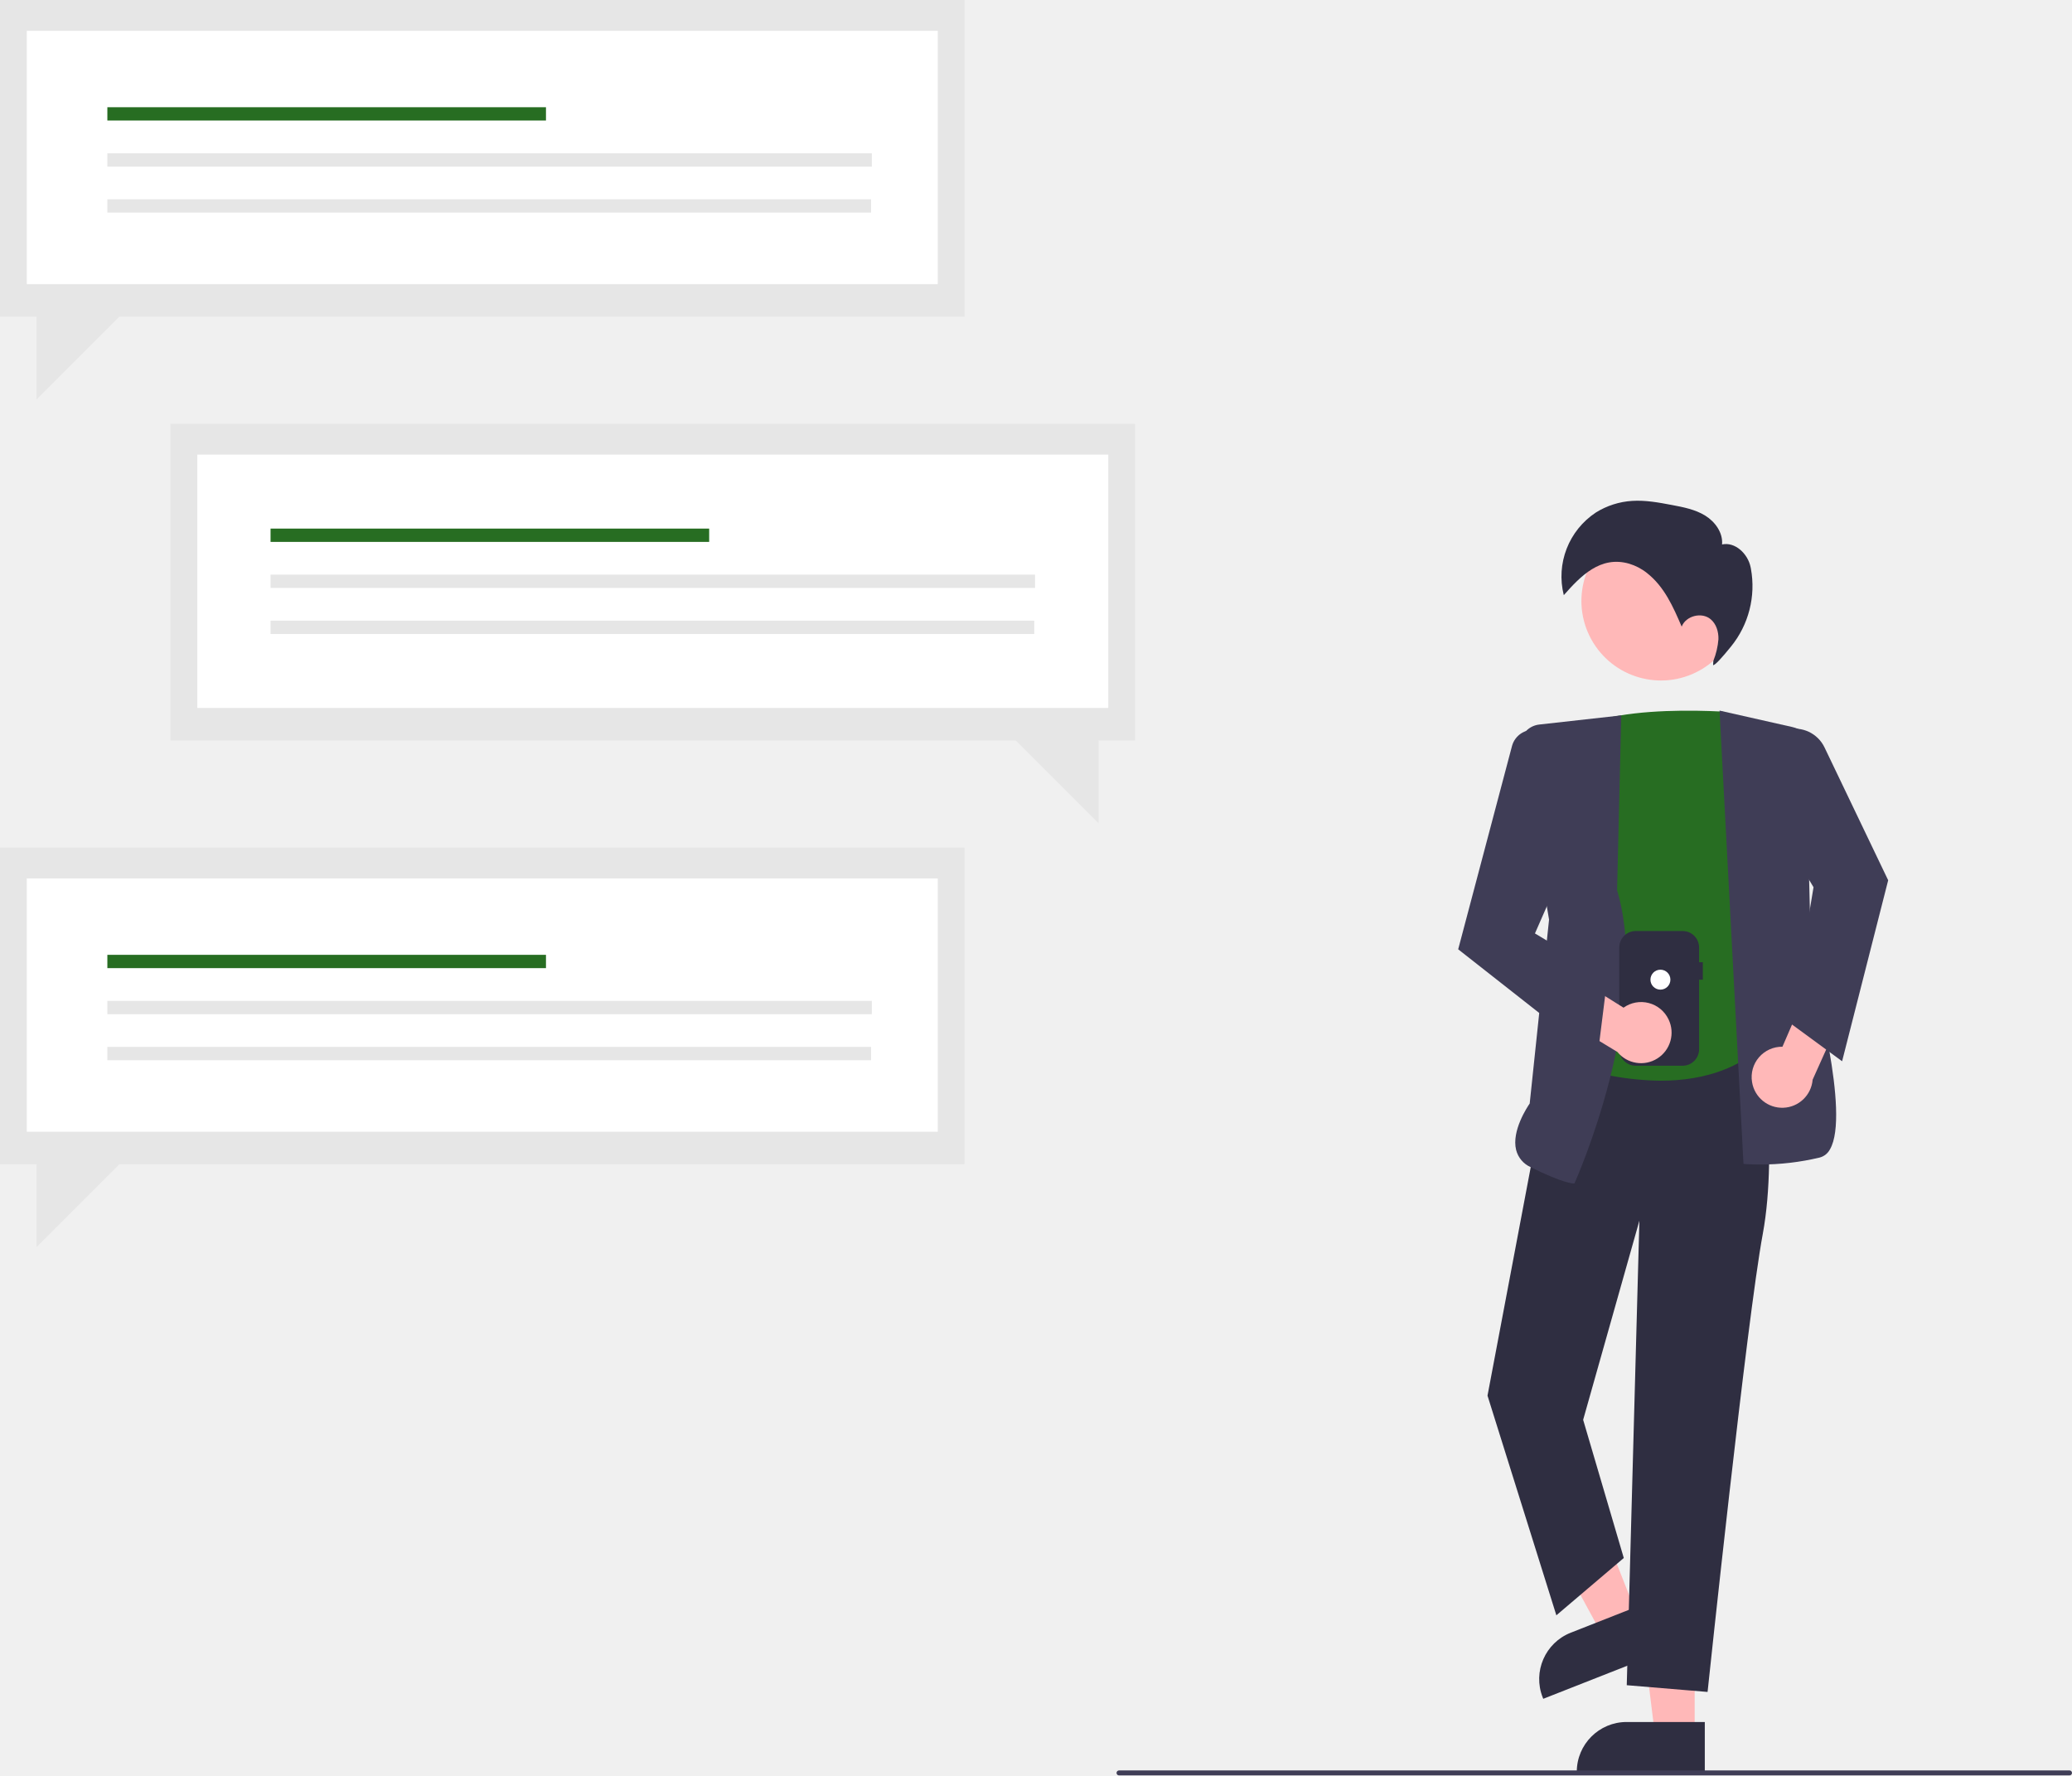
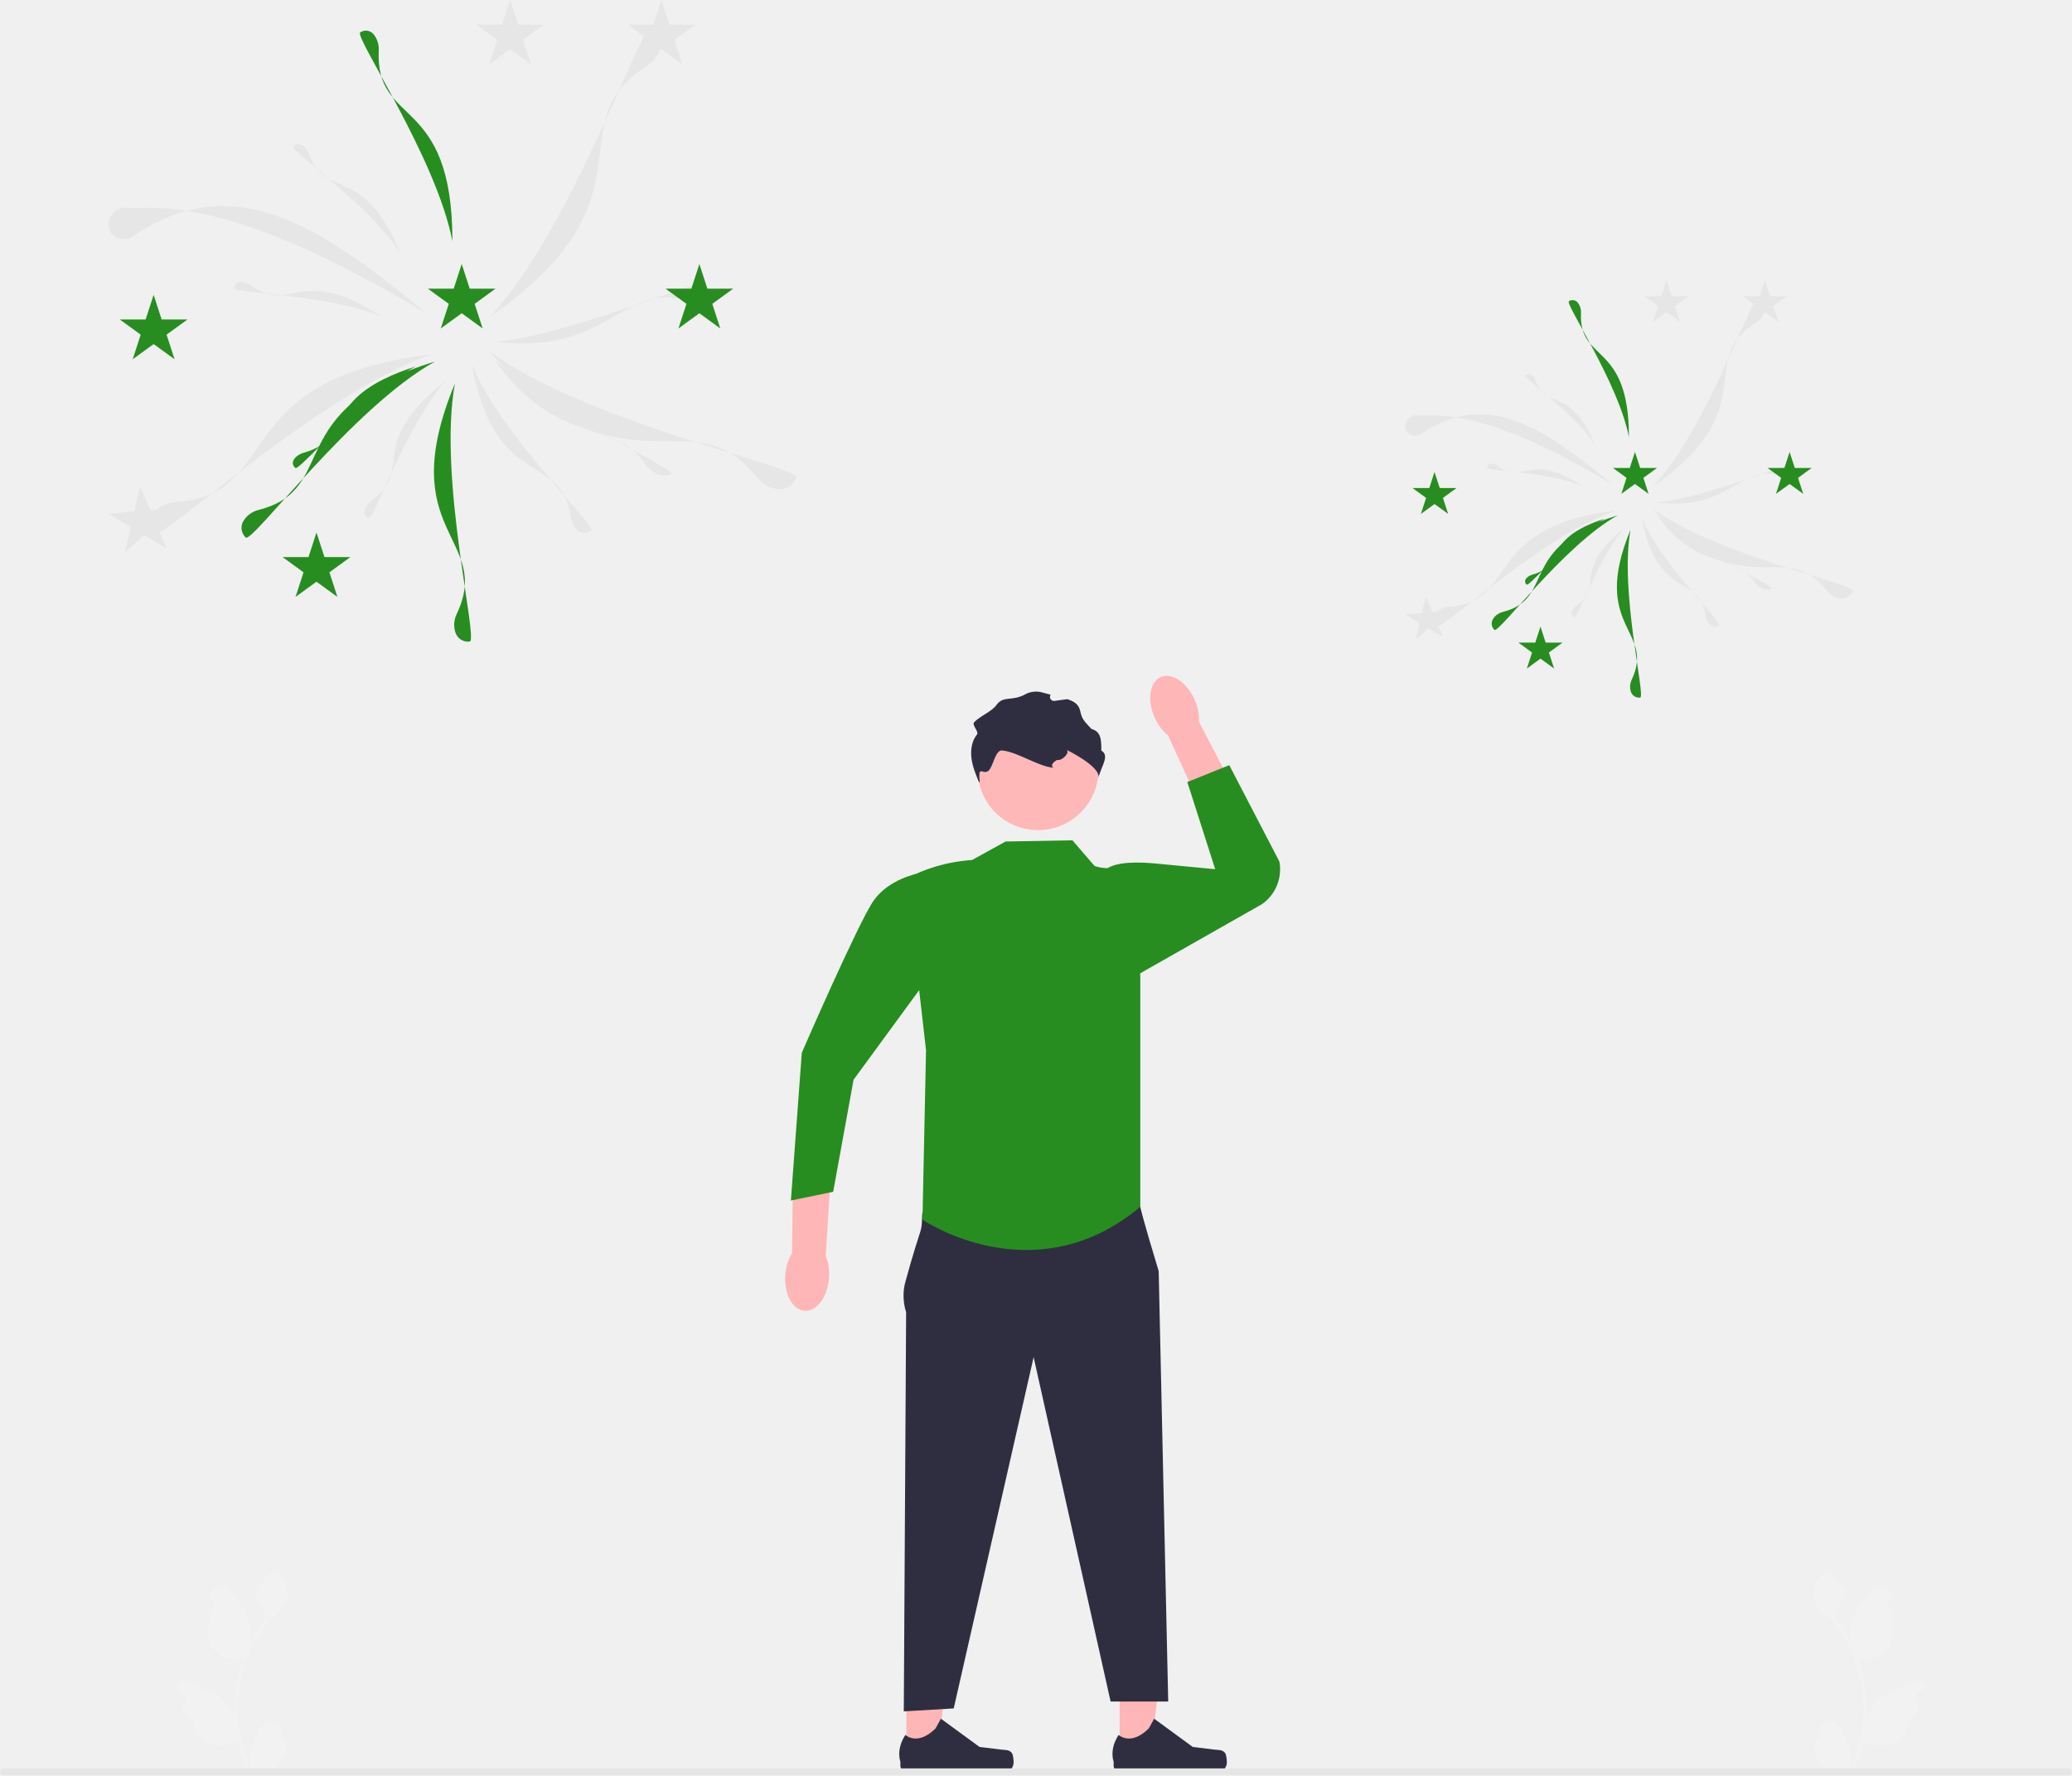
- <svg xmlns="http://www.w3.org/2000/svg" data-name="Layer 1" width="830.567" height="711.727" viewBox="0 0 830.567 711.727">
-   <polygon points="68.348 169.893 455 169.893 455 296.824 440.354 296.824 440.354 330.021 407.157 296.824 68.348 296.824 68.348 169.893" fill="#e6e6e6" />
-   <rect x="79.088" y="182.253" width="365.172" height="101.545" fill="#fff" />
-   <rect x="108.453" y="211.9" width="175.821" height="5.336" fill="#276d22" />
-   <rect x="108.453" y="230.358" width="306.441" height="5.336" fill="#e6e6e6" />
-   <rect x="108.453" y="248.816" width="306.141" height="5.336" fill="#e6e6e6" />
-   <polygon points="386.652 339.785 0 339.785 0 466.717 14.646 466.717 14.646 499.914 47.843 466.717 386.652 466.717 386.652 339.785" fill="#e6e6e6" />
-   <rect x="10.74" y="352.146" width="365.172" height="101.545" fill="#fff" />
-   <rect x="43.035" y="382.769" width="175.821" height="5.336" fill="#276d22" />
-   <rect x="43.035" y="401.227" width="306.441" height="5.336" fill="#e6e6e6" />
-   <rect x="43.035" y="419.685" width="306.141" height="5.336" fill="#e6e6e6" />
-   <polygon points="386.652 0 0 0 0 126.931 14.646 126.931 14.646 160.129 47.843 126.931 386.652 126.931 386.652 0" fill="#e6e6e6" />
-   <rect x="10.74" y="12.361" width="365.172" height="101.545" fill="#fff" />
-   <rect x="43.035" y="42.984" width="175.821" height="5.336" fill="#276d22" />
-   <rect x="43.035" y="61.442" width="306.441" height="5.336" fill="#e6e6e6" />
-   <rect x="43.035" y="79.9" width="306.141" height="5.336" fill="#e6e6e6" />
-   <polygon points="679.314 695.51 663.401 695.509 655.83 634.126 679.317 634.128 679.314 695.51" fill="#ffb8b8" />
-   <path d="M868.09,805.072l-51.313-.002v-.649a19.974,19.974,0,0,1,19.973-19.972h.001l31.34.001Z" transform="translate(-184.7166 -94.13627)" fill="#2f2e41" />
-   <polygon points="656.939 649.359 642.131 655.186 612.608 600.84 634.464 592.24 656.939 649.359" fill="#ffb8b8" />
-   <path d="M851.081,756.364l-47.75,18.789-.238-.604a19.974,19.974,0,0,1,11.271-25.899l.001-0,29.164-11.476Z" transform="translate(-184.7166 -94.13627)" fill="#2f2e41" />
-   <path d="M836.806,769.701l5.067-186.224-22.548,79.833,16.292,55.393-27.029,22.975L781.036,653.772l-.049-.155L808.371,508.87l80.991-3.918.579-.029.093.573c.078.482,7.732,48.541,1.296,83.297C884.918,623.416,869.426,770.289,869.27,771.77l-.067.631Z" transform="translate(-184.7166 -94.13627)" fill="#2f2e41" />
-   <path d="M812.567,520.48l-.457-.183,15.03-137.884.439-.11c15.275-3.819,35.856-3.485,46.765-2.947a7.205,7.205,0,0,1,6.748,6.092l18.07,119.012-.149.213c-12.493,17.846-31.581,22.697-48.649,22.697A115.2,115.2,0,0,1,812.567,520.48Z" transform="translate(-184.7166 -94.13627)" fill="#276d22" />
-   <path d="M884.143,560.764l-.543-.049L874,379l29.17,6.588A13.173,13.173,0,0,1,913.296,400.092L909.513,430.297l1.296,53.139c.903,3.264,15.673,57.335,7.467,71.424a6.544,6.544,0,0,1-4.062,3.292,101.773,101.773,0,0,1-24.058,2.815C886.474,560.966,884.199,560.77,884.143,560.764Z" transform="translate(-184.7166 -94.13627)" fill="#3f3d56" />
-   <path d="M798.239,561.997a10.321,10.321,0,0,1-5.78-6.867c-1.901-7.653,4.516-17.277,5.442-18.613l7.761-73.733-11.545-68.114a8.681,8.681,0,0,1,7.597-10.079l32.884-3.667-1.669,70.072c14.114,47.705-16.622,116.489-16.935,117.179l-.173.382h-.419C815.239,568.555,811.208,568.481,798.239,561.997Z" transform="translate(-184.7166 -94.13627)" fill="#3f3d56" />
-   <circle cx="850.518" cy="335.048" r="31.882" transform="translate(-241.1986 354.8819) rotate(-28.6632)" fill="#ffb8b8" />
-   <path d="M887.025,527.879a12.172,12.172,0,0,1,12.192-14.132l11.035-25.532,17.151,2.922L911.313,526.974a12.238,12.238,0,0,1-24.288.905Z" transform="translate(-184.7166 -94.13627)" fill="#ffb8b8" />
-   <path d="M902.562,504.483l9.113-54.677-15.566-25.943,3.965-37.012.883-.221a13.251,13.251,0,0,1,15.112,7.105l25.427,53.066.102.212-18.468,72.554Z" transform="translate(-184.7166 -94.13627)" fill="#3f3d56" />
-   <path d="M871.414,360.757c.729.211,3.788-3.245,7.139-7.387a38.472,38.472,0,0,0,8.02-31.252c-.046-.247-.093-.481-.139-.701-1.11-5.28-6.146-10.144-11.425-9.026.399-4.678-2.752-9.084-6.745-11.553s-8.725-3.385-13.338-4.255c-5.263-.993-10.593-1.991-15.938-1.652a31.108,31.108,0,0,0-14.533,4.642,30.683,30.683,0,0,0-12.886,33.15c6.717-7.628,14.678-15.925,26.183-12.619a21.109,21.109,0,0,1,7.159,3.744c6.993,5.492,10.508,13.58,13.909,21.483,1.699-4.325,8-5.952,11.58-2.99,2.298,1.901,3.244,5.062,3.157,8.043a29.615,29.615,0,0,1-2.041,8.674" transform="translate(-184.7166 -94.13627)" fill="#2f2e41" />
-   <path d="M867.303,479.864h-1.5v-5.901a6.606,6.606,0,0,0-6.599-6.599H840.402a6.606,6.606,0,0,0-6.599,6.599V514.765a6.606,6.606,0,0,0,6.599,6.599h18.803a6.606,6.606,0,0,0,6.599-6.599V486.864h1.5Z" transform="translate(-184.7166 -94.13627)" fill="#2f2e41" />
-   <circle cx="665.586" cy="392.727" r="4" fill="#fff" />
-   <path d="M853.567,502.802a12.172,12.172,0,0,0-18.059-4.713L811.93,483.334,799.468,495.475l33.59,20.37A12.238,12.238,0,0,0,853.567,502.802Z" transform="translate(-184.7166 -94.13627)" fill="#ffb8b8" />
-   <path d="M769.235,474.693l21.575-81.506a8.724,8.724,0,0,1,9.946-6.32l7.418,1.348,7.904,43.473L800.003,468.332l29.079,17.458-4.089,32.711Z" transform="translate(-184.7166 -94.13627)" fill="#3f3d56" />
-   <path d="M1014.283,805.864h-381a1,1,0,0,1,0-2h381a1,1,0,0,1,0,2Z" transform="translate(-184.7166 -94.13627)" fill="#3f3d56" />
+ <svg xmlns="http://www.w3.org/2000/svg" width="611.492" height="523.953" viewBox="0 0 611.492 523.953">
+   <path d="M84.105,513.252c-1.217,.076-1.89-1.436-.969-2.317l.092-.364-.036-.087c-1.231-2.935-5.402-2.914-6.622,.025-1.083,2.609-2.462,5.222-2.802,7.98-.152,1.218-.084,2.458,.186,3.653-2.538-5.544-3.873-11.597-3.873-17.685,0-1.53,.084-3.059,.255-4.585,.141-1.248,.335-2.488,.586-3.717,1.358-6.643,4.3-12.971,8.542-18.256,2.039-1.115,3.74-2.858,4.768-4.946,.369-.753,.658-1.564,.795-2.389-.232,.03-.875-3.504-.7-3.721-.323-.491-.902-.735-1.256-1.214-1.757-2.382-4.177-1.966-5.441,1.271-2.699,1.362-2.726,3.622-1.069,5.795,1.054,1.383,1.199,3.253,2.123,4.733-.095,.122-.194,.24-.289,.362-1.744,2.237-3.253,4.642-4.525,7.168,.359-2.808-.171-6.19-1.076-8.371-1.03-2.484-2.96-4.577-4.66-6.725-2.042-2.58-6.229-1.454-6.588,1.816l-.01,.095c.252,.142,.5,.294,.741,.454,1.378,.911,.902,3.048-.731,3.3l-.037,.006c.091,.909,.247,1.811,.476,2.698-2.181,8.433,2.527,11.505,9.25,11.643,.148,.076,.293,.152,.441,.225-.681,1.918-1.225,3.885-1.629,5.879-.361,1.762-.613,3.542-.753,5.331-.175,2.256-.16,4.524,.03,6.777l-.011-.08c-.483-2.481-1.83-4.798-3.786-6.404-2.913-2.393-7.03-3.275-10.173-5.198-1.513-.926-3.452,.271-3.188,2.025l.013,.084c.468,.19,.925,.411,1.366,.658,.252,.142,.5,.294,.741,.454,1.378,.911,.902,3.048-.731,3.3l-.037,.006-.076,.011c.803,1.906,1.921,3.676,3.322,5.201,1.364,7.362,7.22,8.061,13.485,5.917h.004c.685,2.983,1.686,5.898,2.972,8.675h10.616c.038-.118,.072-.24,.107-.358-.982,.061-1.971,.004-2.937-.175,.788-.966,1.575-1.941,2.363-2.907,.019-.019,.034-.038,.049-.057,.4-.495,.803-.985,1.202-1.48l0-.001c.025-1.518-.157-3.032-.518-4.501l-0-0-0-0,0,0Z" fill="#f2f2f2" />
+   <path d="M535.947,513.252c1.217,.076,1.89-1.436,.969-2.317l-.092-.364,.036-.087c1.231-2.935,5.402-2.914,6.622,.025,1.083,2.609,2.462,5.222,2.802,7.98,.152,1.218,.084,2.458-.186,3.653,2.538-5.544,3.873-11.597,3.873-17.685,0-1.53-.084-3.059-.255-4.585-.141-1.248-.335-2.488-.586-3.717-1.358-6.643-4.3-12.971-8.542-18.256-2.039-1.115-3.74-2.858-4.768-4.946-.369-.753-.658-1.564-.795-2.389,.232,.03,.875-3.504,.7-3.721,.323-.491,.902-.735,1.256-1.214,1.757-2.382,4.177-1.966,5.441,1.271,2.699,1.362,2.726,3.622,1.069,5.795-1.054,1.383-1.199,3.253-2.123,4.733,.095,.122,.194,.24,.289,.362,1.744,2.237,3.253,4.642,4.525,7.168-.359-2.808,.171-6.19,1.076-8.371,1.03-2.484,2.96-4.577,4.66-6.725,2.042-2.58,6.229-1.454,6.588,1.816l.01,.095c-.253,.142-.5,.294-.741,.454-1.378,.911-.902,3.048,.731,3.3l.037,.006c-.091,.909-.247,1.811-.476,2.698,2.181,8.433-2.527,11.505-9.25,11.643-.148,.076-.293,.152-.441,.225,.681,1.918,1.225,3.885,1.629,5.879,.361,1.762,.613,3.542,.753,5.331,.175,2.256,.16,4.524-.03,6.777l.011-.08c.483-2.481,1.83-4.798,3.786-6.404,2.913-2.393,7.03-3.275,10.173-5.198,1.513-.926,3.452,.271,3.188,2.025l-.013,.084c-.468,.19-.925,.411-1.366,.658-.253,.142-.5,.294-.741,.454-1.378,.911-.902,3.048,.731,3.3l.037,.006,.076,.011c-.803,1.906-1.921,3.676-3.322,5.201-1.364,7.362-7.22,8.061-13.485,5.917h-.004c-.685,2.983-1.686,5.898-2.972,8.675h-10.616c-.038-.118-.072-.24-.107-.358,.982,.061,1.971,.004,2.937-.175-.788-.966-1.575-1.941-2.363-2.907-.019-.019-.034-.038-.05-.057-.4-.495-.803-.985-1.202-1.48l-0-.001c-.025-1.518,.157-3.032,.518-4.501l0-0v-0l0,0Z" fill="#f2f2f2" />
+   <g>
+     <polygon points="330.425 517.749 339.537 517.748 343.872 482.6 330.423 482.601 330.425 517.749" fill="#ffb6b6" />
+     <path d="M361.645,517.542h0c.284,.478,.433,2.02,.433,2.576h0c0,1.708-1.385,3.093-3.093,3.093h-28.22c-1.165,0-2.11-.945-2.11-2.11v-1.175s-1.396-3.531,1.478-7.883c0,0,3.572,3.408,8.91-1.93l1.574-2.852,11.394,8.333,6.315,.777c1.382,.17,2.607-.026,3.317,1.171h-0Z" fill="#2f2e41" />
+   </g>
+   <g>
+     <polygon points="267.493 517.749 276.605 517.748 280.94 482.6 267.491 482.601 267.493 517.749" fill="#ffb6b6" />
+     <path d="M298.713,517.542h0c.284,.478,.433,2.02,.433,2.576h0c0,1.708-1.385,3.093-3.093,3.093h-28.22c-1.165,0-2.11-.945-2.11-2.11v-1.175s-1.396-3.531,1.478-7.883c0,0,3.572,3.408,8.91-1.93l1.574-2.852,11.394,8.333,6.315,.777c1.382,.17,2.607-.026,3.317,1.171h-0Z" fill="#2f2e41" />
+   </g>
+   <path id="b-174" d="M1.018,523.953H610.474c.562,0,1.018-.456,1.018-1.018s-.456-1.018-1.018-1.018H1.018c-.562,0-1.018,.456-1.018,1.018s.456,1.018,1.018,1.018Z" fill="#e6e6e6" />
+   <path id="c-175" d="M333.149,351.75l3.377,4.442s.306,2.074,5.428,18.974l2.81,127.022h-17l-22.719-101.633-23.582,103.671-14.735,.869,.691-117.833s-1.552-4.1-.232-8.906c5.052-18.391,4.76-13.543,4.968-19.838,.263-7.982,60.994-6.768,60.994-6.768Z" fill="#2f2e41" />
+   <circle id="d" cx="306.353" cy="227.172" r="17.837" fill="#feb8b8" />
+   <path id="e-176" d="M296.763,248.365l-9.87,5.455c-8.235,.596-14.14,2.787-19.388,5.429l5.787,50.738-1.053,49.978s32.819,22.483,64.289-3.774v-67.908l-1.477-27.006c-.172-3.149-2.957-5.592-6.083-5.178-1.785,.236-3.841,.191-5.941-.509l-6.532-7.581-19.73,.356v-0Z" fill="#278d20" />
+   <g>
+     <path d="M352.567,206.509c.995,2.245,1.401,4.528,1.269,6.508l10.833,20.786-10.042,4.865-9.907-21.609c-1.556-1.231-2.975-3.065-3.971-5.31-2.274-5.128-1.472-10.459,1.792-11.906s7.752,1.537,10.026,6.666h0v0Z" fill="#ffb6b6" />
+     <path id="f-177" d="M323.026,255.59l2.988,1.367c2.742-2.947,11-2.483,15.007-2.101l17.609,1.679-8.223-25.725,12.379-4.982,14.792,28.467c.895,4.829-1.113,9.736-5.136,12.554l-37.74,21.432-4.387-29.357-7.29-3.334v-0Z" fill="#278d20" />
+   </g>
+   <g>
+     <path d="M231.763,376.255c.188-2.448,.913-4.651,1.968-6.332l.318-23.437,11.148,.477-1.522,23.723c.786,1.822,1.166,4.11,.978,6.558-.429,5.593-3.663,9.906-7.222,9.633s-6.097-5.029-5.667-10.622h0l0-0,0,0Z" fill="#ffb6b6" />
+     <path id="g-178" d="M275.766,265.66l-5.123-7.781s-8.355,1.595-12.794,7.894-21.22,44.934-21.22,44.934l-3.222,43.613,12.481-2.571,6.022-33.076,19.365-26.462,4.491-26.552-0,0Z" fill="#278d20" />
+   </g>
+   <path d="M324.19,229.538c.67-3.4-9.669-8.349-9.65-8.343,1.605,.512-.919,3.453-2.568,3.106,0,0-2.422,1.232-1.102,2.292-4.55-.39-10.629-4.714-15.179-5.104-1.83-.16-2.539,4.253-3.689,5.683-1.74,2.19-3.485-2.165-2.841,3.637h-.26c-.95-2.29-1.9-4.62-2.21-7.08-.3-2.46,.12-5.11,1.69-7.03,.52-.65-1.523-2.79-.973-3.41,1.75-2.01,5.143-3.11,6.703-5.26,2.065-2.848,4.414-.838,8.714-3.233,1.125-.627,3.08-.852,4.326-.527l2.91,.76h0c-.567,.851,.135,1.973,1.148,1.835l3.792-.515c1.43,.46,2.79,1.14,3.43,2.45,.39,.78,.46,1.69,.76,2.51,.55,1.51,1.85,2.6,2.89,3.82,2.796,.814,2.946,2.904,2.946,6.409,2.606,1.462-.113,4.73-.836,8v0Z" fill="#2f2e41" />
+   <g>
+     <path d="M32.306,64.669h0c.812-2.28,3.076-3.625,5.381-3.367,.961,.108,1.921,.193,2.886,.137,24.07-1.416,53.882,12.366,85.619,31.24h0c-29.053-23.508-55.643-44.304-86.917-22.933-2.234,1.526-5.399,.987-6.698-1.386-.522-.953-.711-2.096-.399-3.274,.037-.139,.08-.278,.129-.416h-0v-0Z" fill="#e6e6e6" />
+     <path d="M192.839,8.282h0c1.984,1.265,2.8,3.67,2.139,5.815l-.075,.242c-.663,2.153-2.106,3.961-4.018,5.152-27.369,17.038,4.319,38.844-46.334,74.04v-0c24.528-26.247,44.704-87.029,47.768-85.539,.177,.086,.35,.183,.52,.291h0Z" fill="#e6e6e6" />
+     <path d="M234.79,141.519h0c-1.02,2.12-3.312,3.216-5.52,2.814l-.249-.045c-2.216-.403-4.183-1.621-5.592-3.378-20.167-25.153-38.056,8.899-79.016-37.218h0c28.973,21.239,91.72,34.057,90.605,37.277-.064,.185-.14,.369-.227,.551v0h0Z" fill="#e6e6e6" />
+     <path d="M197.929,139.947h0c-1.05,.583-2.744,.501-4.112-.131l-.154-.071c-1.373-.634-2.435-1.524-3.036-2.497-8.596-13.927-26.443-4.889-44.803-31.289h0c15.051,14.354,53.665,32.849,52.353,33.828-.076,.056-.158,.11-.248,.16h0Z" fill="#e6e6e6" />
+     <path d="M206.212,84.398h0c-.26,1.173-1.444,2.387-2.824,2.992l-.156,.068c-1.385,.608-2.755,.813-3.882,.618-16.125-2.796-21.189,16.558-53.125,12.806h0c20.724-1.754,60.168-18.407,60.032-16.775-.008,.094-.023,.191-.045,.292h0Z" fill="#e6e6e6" />
+     <path d="M44.832,157.144h0c-1.158-2.048-.749-4.556,.842-6.138l.179-.179c1.596-1.589,3.72-2.508,5.967-2.661,32.165-2.191,14.428-36.322,75.676-43.611v0c-33.981,11.655-80.336,55.845-82.342,53.09-.116-.159-.223-.326-.322-.501v0Z" fill="#e6e6e6" />
+     <path d="M174.185,156.776h0c-1.19,.794-2.717,.636-3.733-.289l-.115-.104c-1.02-.928-1.656-2.207-1.836-3.592-2.568-19.821-22.453-7.555-29.222-45.181h0c8.343,20.587,36.777,47.602,35.195,48.948-.091,.078-.188,.15-.289,.218h0Z" fill="#e6e6e6" />
+     <path d="M138.161,189.377h0c-1.822,.015-3.357-1.21-3.816-2.891l-.052-.19c-.462-1.687-.271-3.481,.483-5.069,10.796-22.736-18.978-23.543-.521-68.014h0c-5.11,27.547,6.989,75.808,4.367,76.134-.151,.019-.305,.029-.461,.03h0Z" fill="#278d20" />
+     <path d="M72.195,158.306h0c-1.174-1.394-1.209-3.357-.208-4.784l.113-.161c1.004-1.432,2.507-2.43,4.212-2.862,24.396-6.19,6.023-29.634,52.045-43.789v0c-24.474,13.638-53.921,53.742-55.845,51.931-.111-.104-.217-.216-.317-.335h0Z" fill="#278d20" />
+     <path d="M86.998,137.952h0c-.743-.694-.763-1.738-.126-2.539l.072-.09c.638-.804,1.592-1.397,2.673-1.698,15.47-4.304,3.852-16.029,33.037-25.467h0c-15.527,8.273-34.237,30.845-35.455,29.96-.07-.051-.137-.106-.201-.165h0Z" fill="#278d20" />
+     <path d="M108.632,152.785h0c-.939-.389-1.325-1.359-1.01-2.332l.035-.11c.315-.977,.999-1.868,1.906-2.529,12.971-9.465-2.027-16.36,21.98-35.453h0c-11.63,13.202-21.213,40.909-22.664,40.508-.084-.023-.166-.051-.246-.084h0Z" fill="#e6e6e6" />
+     <polygon points="45.34 87.024 47.699 94.285 55.334 94.285 49.157 98.772 51.517 106.033 45.34 101.546 39.164 106.033 41.523 98.772 35.346 94.285 42.981 94.285 45.34 87.024" fill="#278d20" />
+     <polygon points="150.548 0 152.907 7.261 160.542 7.261 154.365 11.748 156.725 19.009 150.548 14.522 144.372 19.009 146.731 11.748 140.554 7.261 148.189 7.261 150.548 0" fill="#e6e6e6" />
+     <polygon points="206.399 77.932 208.758 85.193 216.393 85.193 210.217 89.68 212.576 96.941 206.399 92.454 200.223 96.941 202.582 89.68 196.406 85.193 204.04 85.193 206.399 77.932" fill="#278d20" />
+     <polygon points="93.398 157.162 95.757 164.423 103.392 164.423 97.215 168.911 99.575 176.172 93.398 171.684 87.222 176.172 89.581 168.911 83.404 164.423 91.039 164.423 93.398 157.162" fill="#278d20" />
+     <polygon points="136.261 77.932 138.62 85.193 146.254 85.193 140.078 89.68 142.437 96.941 136.261 92.454 130.084 96.941 132.443 89.68 126.267 85.193 133.901 85.193 136.261 77.932" fill="#278d20" />
+     <polygon points="195.204 0 197.563 7.261 205.197 7.261 199.021 11.748 201.38 19.009 195.204 14.522 189.027 19.009 191.386 11.748 185.21 7.261 192.844 7.261 195.204 0" fill="#e6e6e6" />
+     <polygon points="41.339 143.502 44.331 150.526 51.935 149.851 46.18 154.867 49.171 161.891 42.622 157.967 36.867 162.983 38.575 155.542 32.026 151.618 39.631 150.943 41.339 143.502" fill="#e6e6e6" />
+     <path d="M106.65,9.354h0c1.377-.678,2.925-.221,3.801,1.008l.099,.139c.88,1.232,1.298,2.792,1.225,4.386-1.05,22.825,21.779,12.622,21.741,56.295h-0c-4.771-24.743-29.091-60.405-27.206-61.634,.109-.071,.222-.135,.34-.193h0Z" fill="#278d20" />
+     <path d="M86.741,43.185h0c.61-.762,1.612-.867,2.43-.329l.092,.061c.821,.54,1.464,1.396,1.835,2.397,5.309,14.329,15.697,2.334,26.98,29.258h0c-9.128-14.056-32.239-29.954-31.481-31.183,.044-.071,.092-.139,.144-.204h0Z" fill="#e6e6e6" />
+     <path d="M69.168,84.835h0c.084-.973,.858-1.617,1.837-1.625l.11-.001c.983-.008,1.993,.347,2.858,.972,12.379,8.959,14.344-6.787,38.693,9.319h0c-15.402-6.609-43.451-6.973-43.504-8.416-.003-.083-.001-.166,.006-.25h0Z" fill="#e6e6e6" />
+   </g>
+   <g>
+     <path d="M414.878,124.763h0c.528-1.483,2.001-2.359,3.501-2.191,.625,.07,1.25,.126,1.878,.089,15.661-.921,35.058,8.046,55.707,20.326h0c-18.903-15.295-36.204-28.826-56.552-14.921-1.453,.993-3.513,.642-4.358-.902-.34-.62-.462-1.364-.26-2.13,.024-.09,.052-.181,.084-.271h0Z" fill="#e6e6e6" />
+     <path d="M519.327,88.076h0c1.291,.823,1.822,2.388,1.392,3.783l-.049,.157c-.431,1.401-1.37,2.577-2.615,3.352-17.807,11.086,2.81,25.273-30.147,48.173h0c15.959-17.077,29.086-56.624,31.08-55.655,.115,.056,.228,.119,.338,.189h0Z" fill="#e6e6e6" />
+     <path d="M546.622,174.764h0c-.664,1.379-2.155,2.093-3.591,1.831l-.162-.029c-1.442-.262-2.722-1.055-3.639-2.198-13.121-16.365-24.761,5.79-51.411-24.215h0c18.851,13.819,59.677,22.159,58.951,24.254-.042,.121-.091,.24-.148,.358h0Z" fill="#e6e6e6" />
+     <path d="M522.639,173.742h0c-.683,.379-1.786,.326-2.675-.085l-.1-.046c-.893-.413-1.585-.992-1.975-1.625-5.593-9.061-17.205-3.181-29.151-20.358h0c9.793,9.339,34.916,21.373,34.063,22.01-.049,.037-.103,.071-.161,.104h0Z" fill="#e6e6e6" />
+     <path d="M528.028,137.6h0c-.169,.763-.939,1.553-1.837,1.947l-.101,.044c-.901,.395-1.793,.529-2.526,.402-10.492-1.819-13.786,10.773-34.565,8.332h0c13.484-1.141,39.147-11.976,39.059-10.915-.005,.061-.015,.124-.029,.19h0Z" fill="#e6e6e6" />
+     <path d="M423.028,184.931h0c-.753-1.333-.487-2.964,.548-3.994l.117-.116c1.038-1.034,2.42-1.632,3.882-1.732,20.928-1.425,9.387-23.633,49.238-28.375h0c-22.109,7.583-52.27,36.335-53.575,34.542-.075-.103-.145-.212-.21-.326h0Z" fill="#e6e6e6" />
+     <path d="M507.19,184.691h0c-.774,.516-1.768,.413-2.429-.188l-.075-.068c-.664-.604-1.078-1.436-1.194-2.337-1.671-12.896-14.609-4.916-19.013-29.396h0c5.428,13.395,23.928,30.972,22.899,31.847-.059,.05-.122,.098-.188,.142h0Z" fill="#e6e6e6" />
+     <path d="M483.751,205.903h0c-1.186,.01-2.184-.787-2.483-1.881l-.034-.123c-.301-1.098-.177-2.265,.314-3.298,7.025-14.793-12.348-15.318-.339-44.253h0c-3.325,17.923,4.547,49.323,2.841,49.536-.098,.012-.198,.019-.3,.02h0Z" fill="#278d20" />
+     <path d="M440.832,185.687h0c-.764-.907-.787-2.184-.135-3.112l.073-.105c.654-.932,1.631-1.581,2.74-1.862,15.873-4.027,3.919-19.281,33.863-28.491h0c-15.924,8.873-35.083,34.967-36.335,33.788-.072-.068-.141-.141-.206-.218h0Z" fill="#278d20" />
+     <path d="M450.463,172.444h0c-.483-.451-.496-1.131-.082-1.652l.047-.059c.415-.523,1.036-.909,1.739-1.105,10.065-2.8,2.506-10.429,21.495-16.57h0c-10.103,5.383-22.276,20.069-23.068,19.493-.046-.033-.089-.069-.131-.108h0Z" fill="#278d20" />
+     <path d="M464.539,182.095h0c-.611-.253-.862-.884-.657-1.518l.023-.071c.205-.636,.65-1.215,1.24-1.645,8.439-6.159-1.319-10.645,14.301-23.067h0c-7.567,8.59-13.802,26.617-14.746,26.356-.054-.015-.108-.033-.16-.055h0Z" fill="#e6e6e6" />
+     <polygon points="423.359 139.308 424.894 144.032 429.861 144.032 425.842 146.952 427.377 151.676 423.359 148.756 419.34 151.676 420.875 146.952 416.856 144.032 421.824 144.032 423.359 139.308" fill="#278d20" />
+     <polygon points="491.811 82.687 493.346 87.411 498.313 87.411 494.295 90.331 495.829 95.055 491.811 92.135 487.792 95.055 489.327 90.331 485.309 87.411 490.276 87.411 491.811 82.687" fill="#e6e6e6" />
+     <polygon points="528.15 133.392 529.685 138.116 534.652 138.116 530.633 141.036 532.168 145.76 528.15 142.841 524.131 145.76 525.666 141.036 521.647 138.116 526.615 138.116 528.15 133.392" fill="#278d20" />
+     <polygon points="454.627 184.943 456.162 189.667 461.129 189.667 457.111 192.587 458.646 197.311 454.627 194.391 450.608 197.311 452.143 192.587 448.125 189.667 453.092 189.667 454.627 184.943" fill="#278d20" />
+     <polygon points="482.515 133.392 484.05 138.116 489.017 138.116 484.999 141.036 486.534 145.76 482.515 142.841 478.496 145.76 480.031 141.036 476.013 138.116 480.98 138.116 482.515 133.392" fill="#278d20" />
+     <polygon points="520.865 82.687 522.4 87.411 527.368 87.411 523.349 90.331 524.884 95.055 520.865 92.135 516.847 95.055 518.382 90.331 514.363 87.411 519.33 87.411 520.865 82.687" fill="#e6e6e6" />
+     <polygon points="420.755 176.055 422.702 180.625 427.65 180.185 423.905 183.449 425.851 188.019 421.59 185.466 417.845 188.73 418.957 183.888 414.696 181.335 419.644 180.896 420.755 176.055" fill="#e6e6e6" />
+     <path d="M463.249,88.773h0c.896-.441,1.903-.144,2.473,.656l.064,.09c.573,.802,.845,1.816,.797,2.854-.683,14.851,14.17,8.212,14.146,36.628h0c-3.104-16.099-18.928-39.302-17.701-40.102,.071-.046,.144-.088,.221-.126h0Z" fill="#278d20" />
+     <path d="M450.295,110.785h0c.397-.496,1.049-.564,1.581-.214l.06,.039c.534,.351,.952,.908,1.194,1.56,3.454,9.323,10.213,1.518,17.554,19.037h0c-5.939-9.146-20.976-19.489-20.483-20.289,.028-.046,.06-.09,.094-.133h0Z" fill="#e6e6e6" />
+     <path d="M438.862,137.884h0c.054-.633,.558-1.052,1.195-1.057l.072-.001c.639-.005,1.296,.225,1.859,.633,8.055,5.829,9.333-4.416,25.175,6.063h0c-10.021-4.3-28.271-4.537-28.305-5.476-.002-.054-.001-.108,.004-.162h0Z" fill="#e6e6e6" />
+   </g>
</svg>
